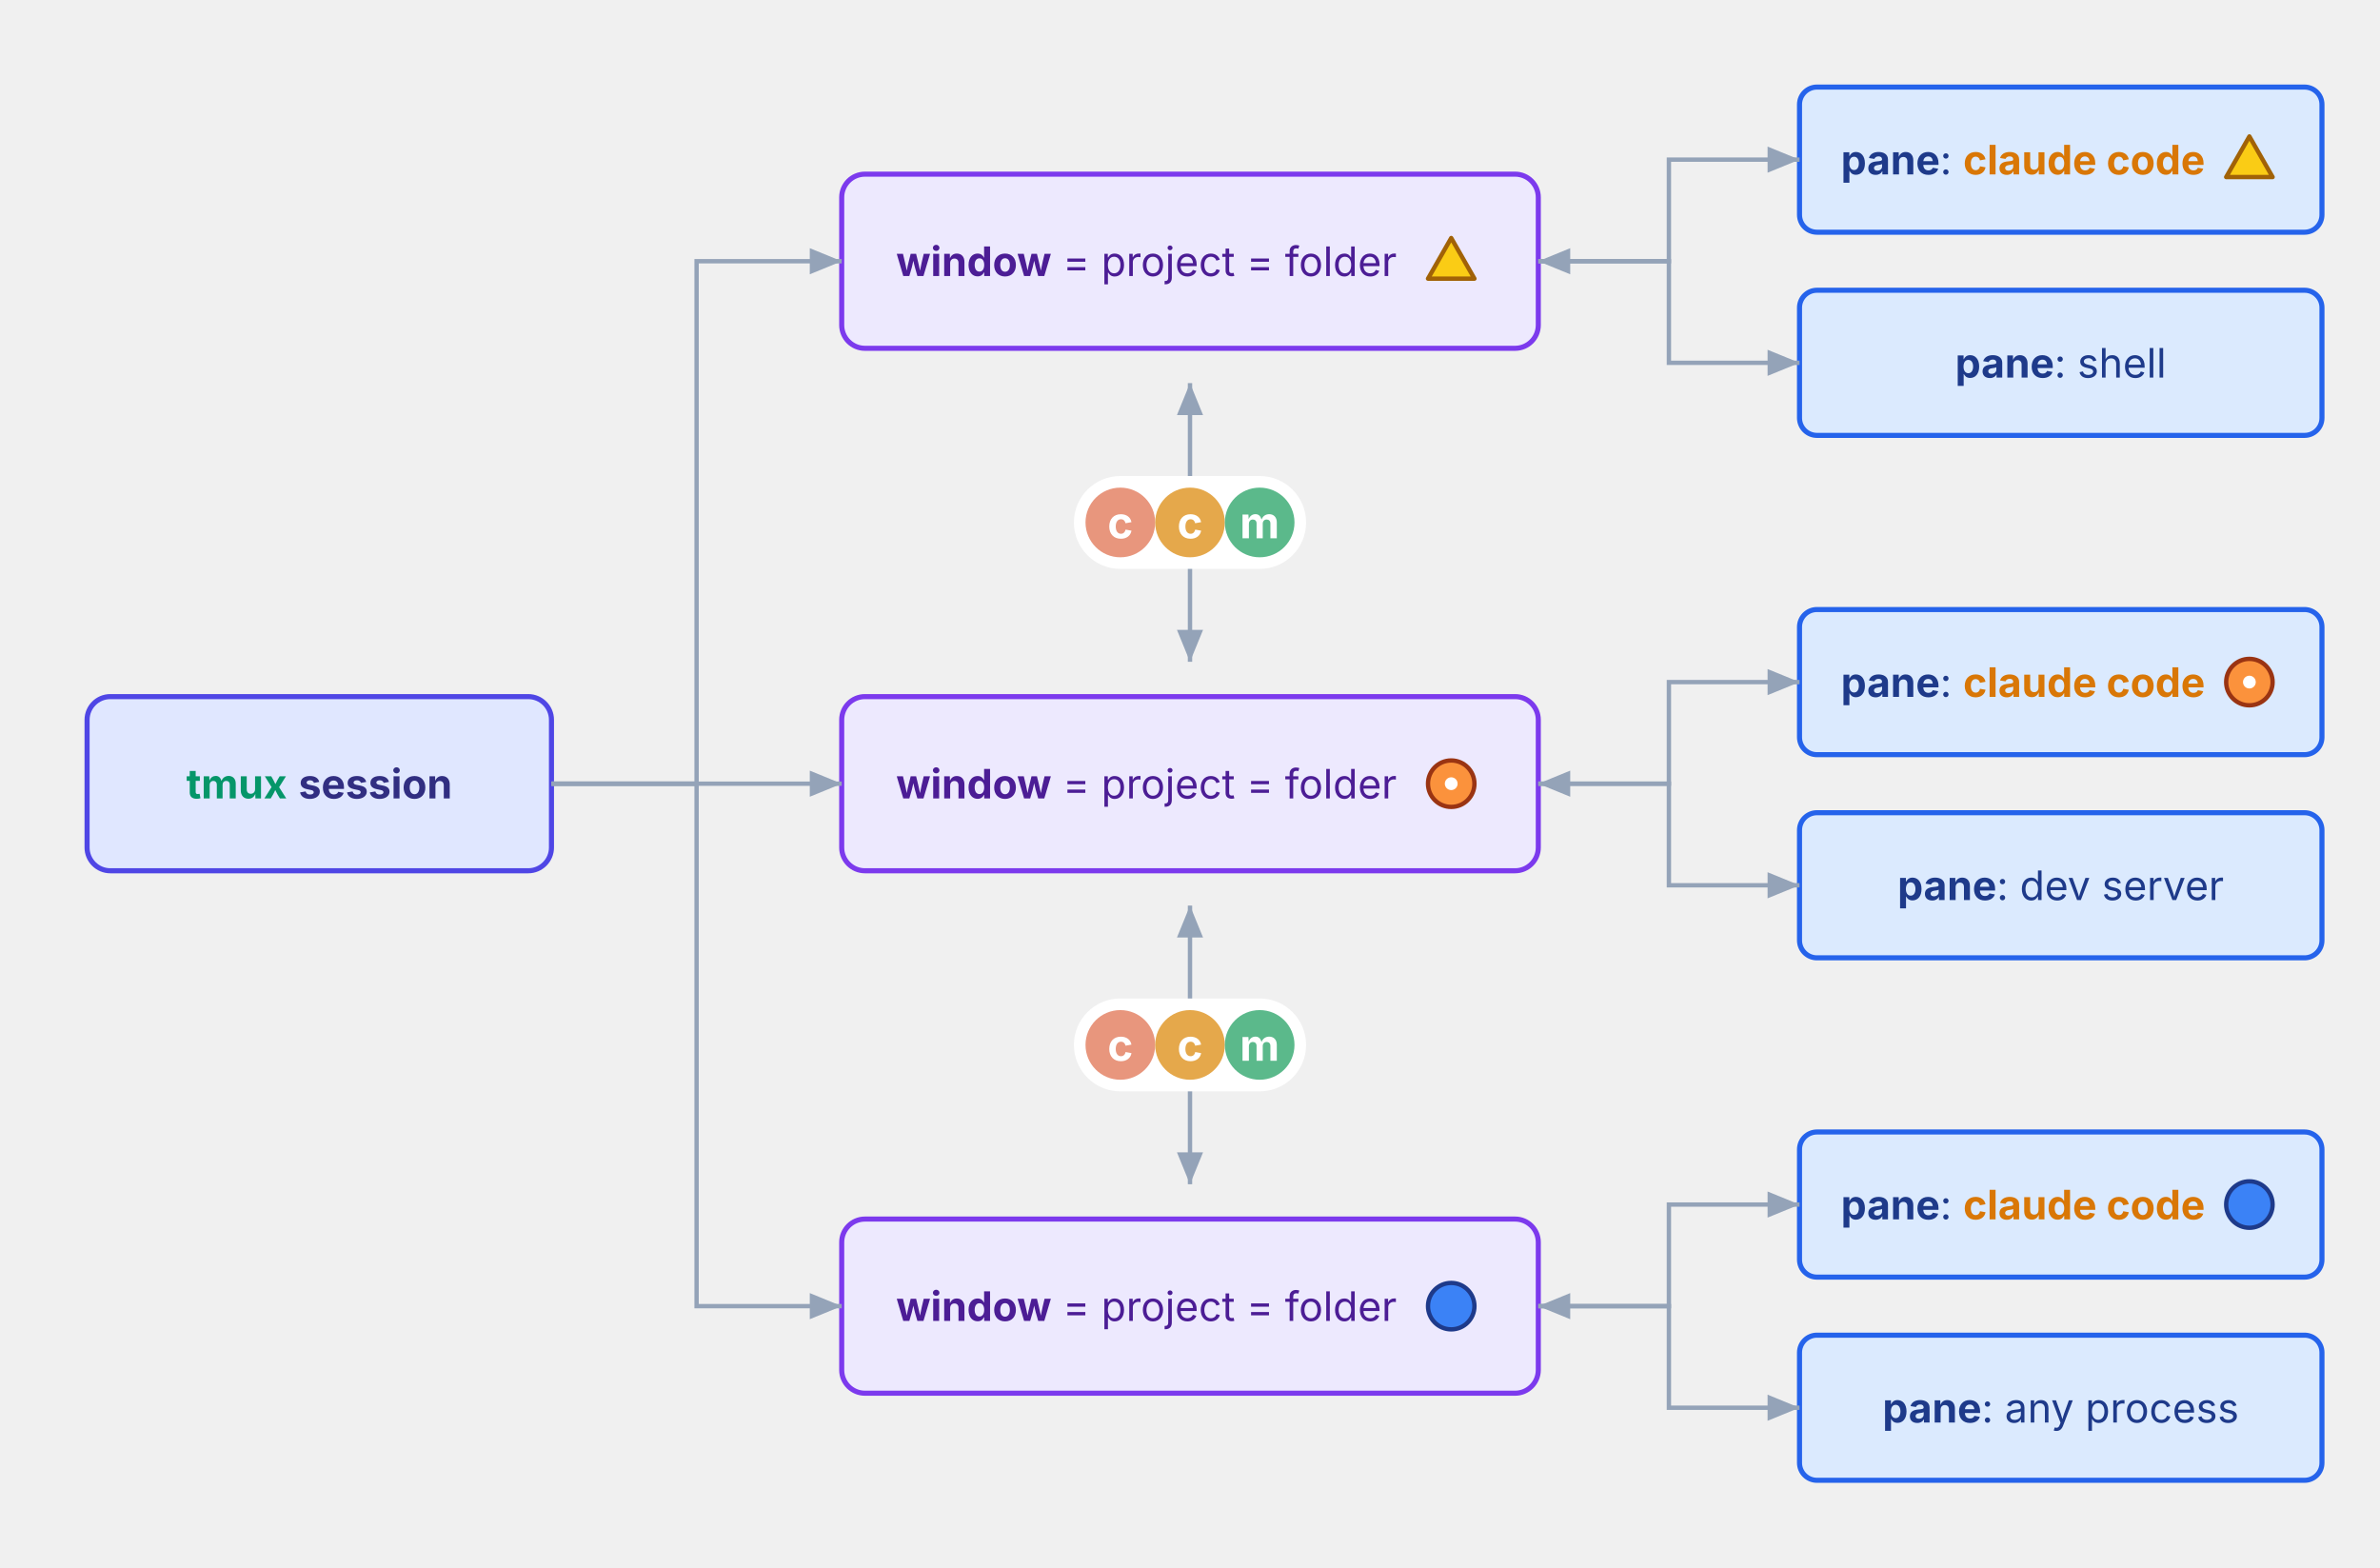
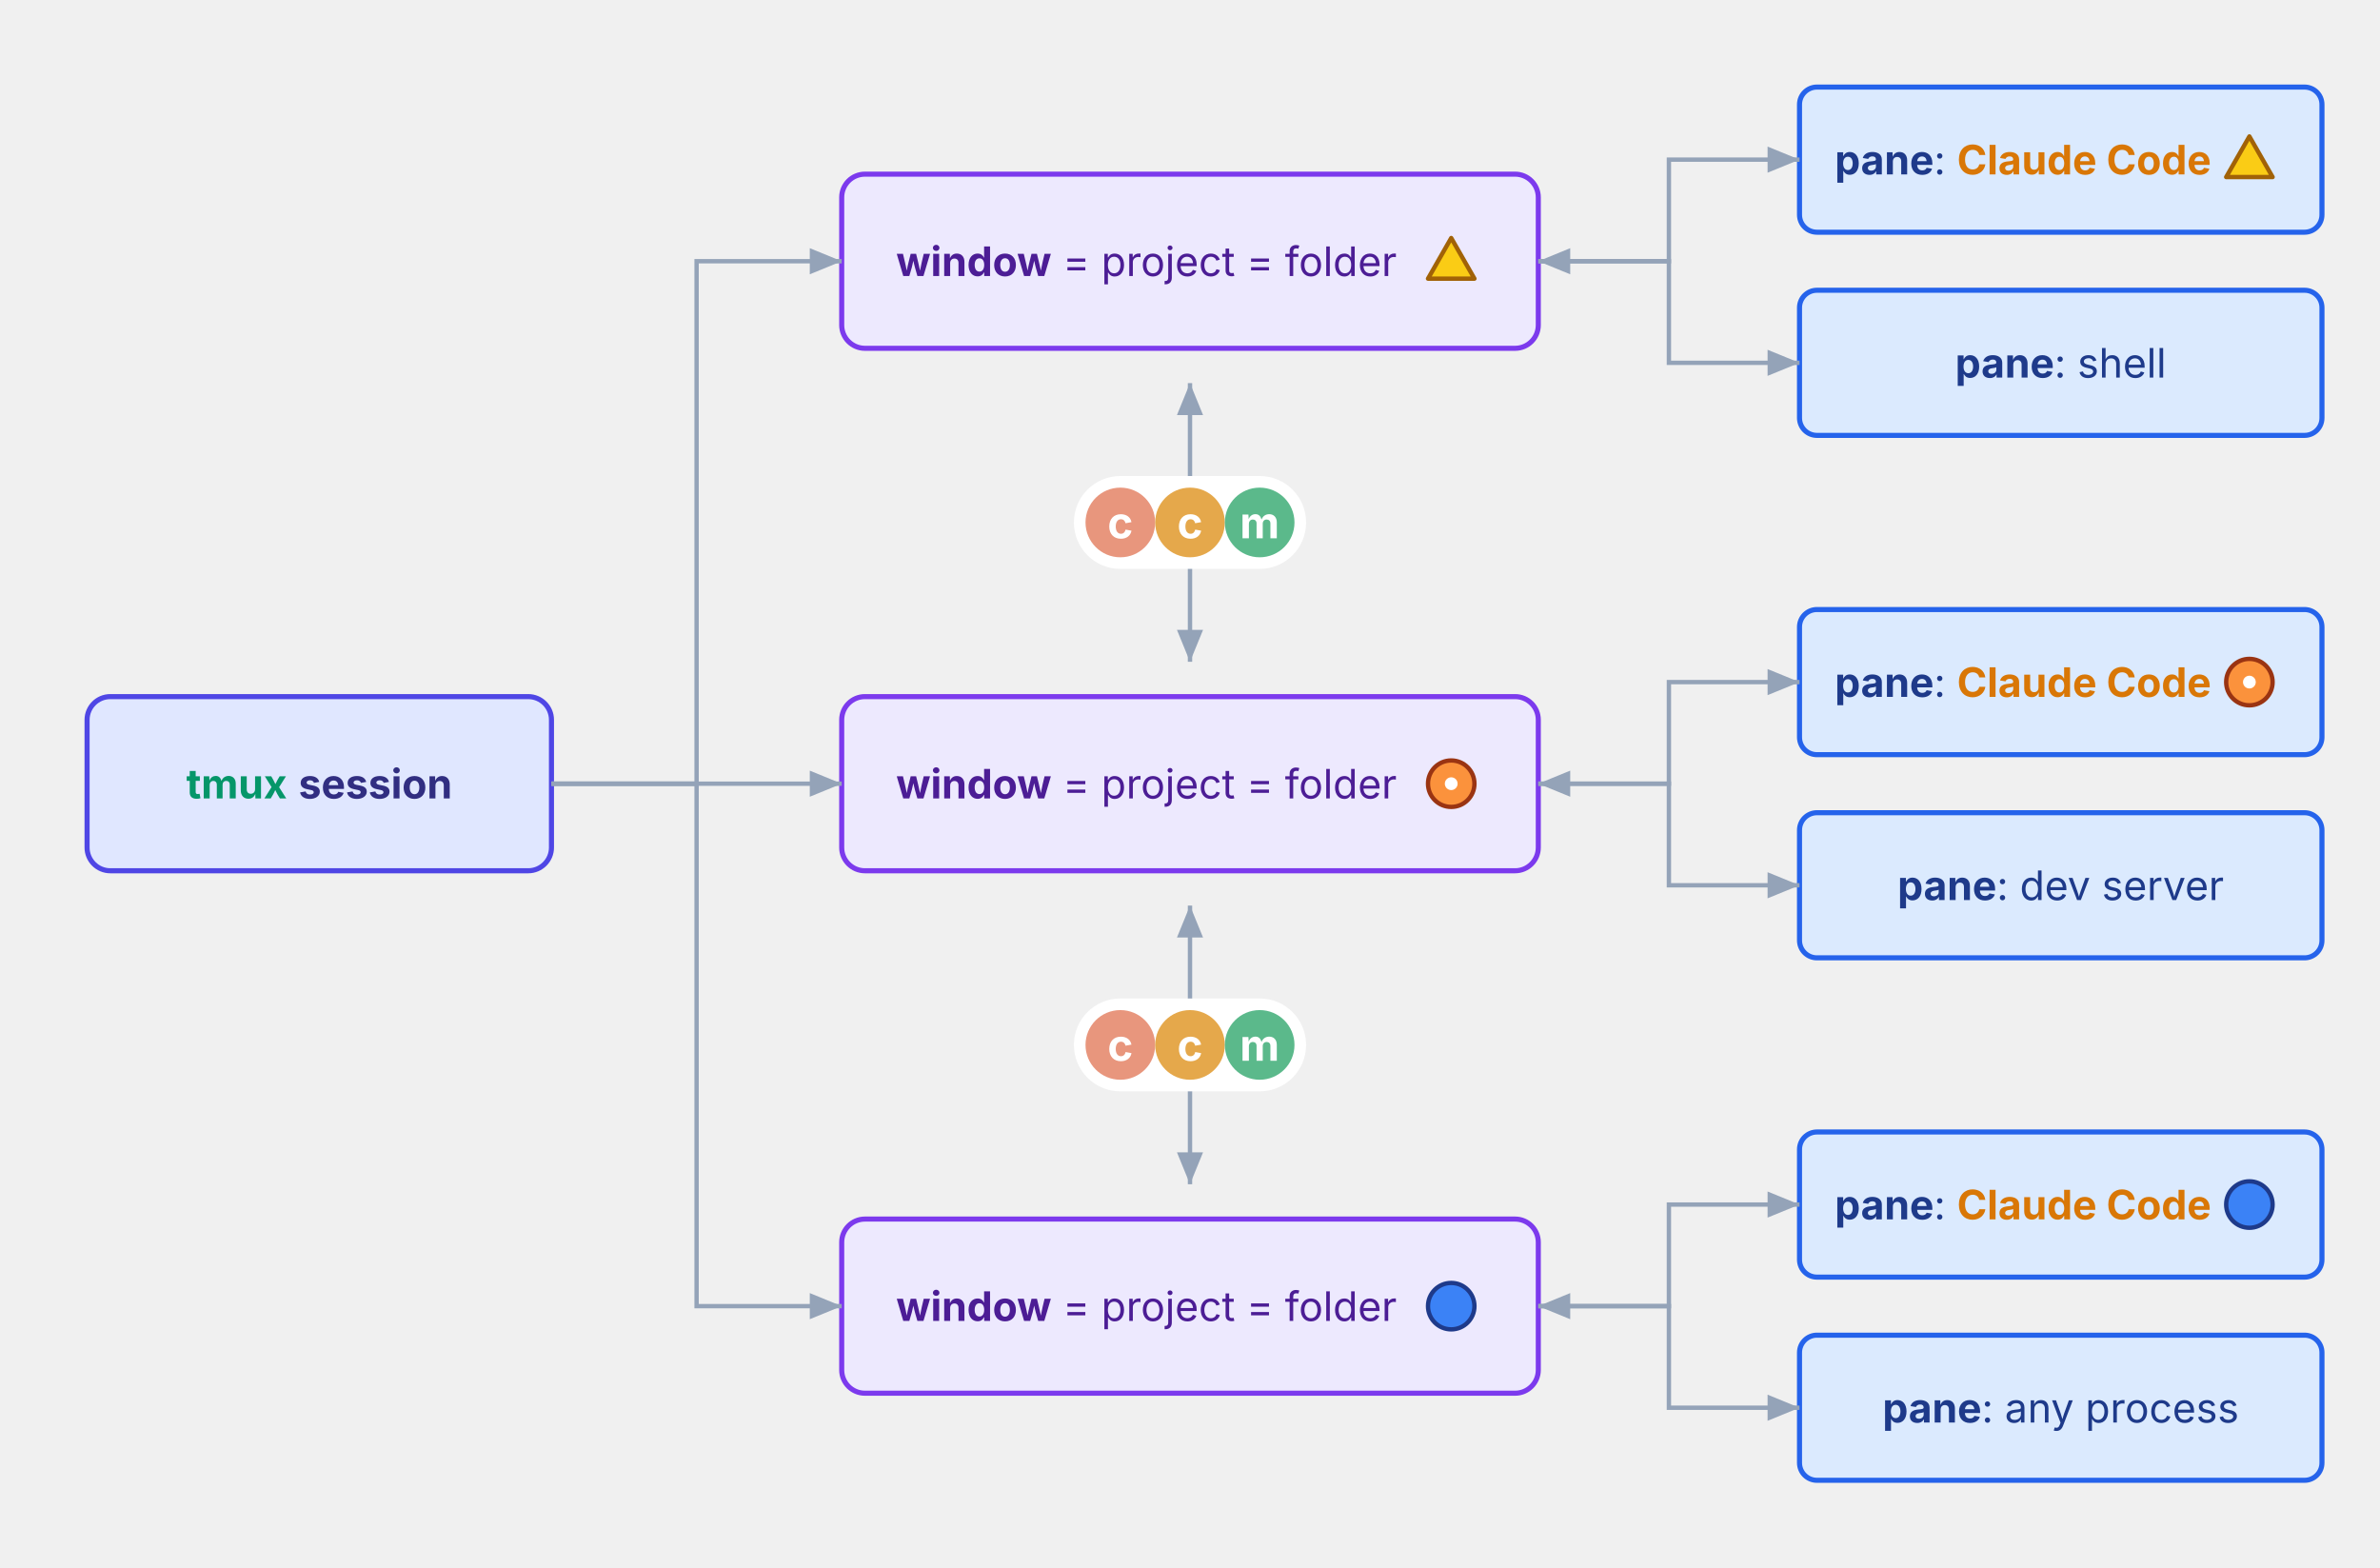
<svg xmlns="http://www.w3.org/2000/svg" viewBox="0 0 820 540" font-family="-apple-system, BlinkMacSystemFont, 'Segoe UI', system-ui, sans-serif" role="img" aria-labelledby="title desc">
  <defs>
    <marker id="arrow" viewBox="0 0 11 9" markerWidth="11" markerHeight="9" refX="11" refY="4.5" orient="auto" markerUnits="userSpaceOnUse">
      <path d="M0,0 L11,4.5 L0,9 z" class="marker-fill" />
    </marker>
    <marker id="bi-arrow" viewBox="0 0 11 9" markerWidth="11" markerHeight="9" refX="11" refY="4.5" orient="auto-start-reverse" markerUnits="userSpaceOnUse">
      <path d="M0,0 L11,4.5 L0,9 z" class="marker-fill" />
    </marker>
    <symbol id="badge-permit" overflow="visible">
      <path d="M0,-8 L8,6 L-8,6 z" class="badge-permit-fill" />
      <path d="M0,-8 L8,6 L-8,6 z" class="badge-permit-stroke" stroke-linejoin="round" />
    </symbol>
    <symbol id="badge-busy" overflow="visible">
      <circle cx="0" cy="0" r="8" class="badge-busy-fill" />
      <circle cx="0" cy="0" r="8" class="badge-busy-stroke" />
      <circle cx="0" cy="0" r="2.2" class="badge-busy-inner" />
    </symbol>
    <symbol id="badge-idle" overflow="visible">
      <circle cx="0" cy="0" r="8" class="badge-idle-fill" />
      <circle cx="0" cy="0" r="8" class="badge-idle-stroke" />
    </symbol>
  </defs>
  <style>
    /*
      Harmonised palette — single cool-blue family with one warm-cool accent:

      All three layers belong to the indigo/violet/blue analogous group,
      varying hue subtly while keeping the same visual weight (Tailwind's
      `-100` fill / `-600` stroke / `-900` text). This puts pane back in
      the family — previously slate read as a neutral gray and floated
      against the colored session/window.

-       `claude code` is highlighted in teal — it shares the cool family
+       `Claude Code` is highlighted in teal — it shares the cool family
      so the chart stays unified, but the green-cyan shift makes it pop
      out from the surrounding indigo/violet/blue without breaking
      harmony (an orange or pink would have felt like an interruption).
    */
    .session-box  { fill: #e0e7ff; stroke: #4f46e5; stroke-width: 1.75; }  /* indigo */
    .session-text { fill: #312e81; font-size: 14px; }
    .window-box   { fill: #ede9fe; stroke: #7c3aed; stroke-width: 1.75; }  /* violet */
    .window-text  { fill: #4c1d95; font-size: 14px; }
    .pane-box     { fill: #dbeafe; stroke: #2563eb; stroke-width: 1.75; }  /* blue */
    .pane-text    { fill: #1e3a8a; font-size: 14px; }
    .edge         { stroke: #94a3b8; stroke-width: 1.5; fill: none; }
    .marker-fill  { fill: #94a3b8; }

    /* Dark-mode override: the medium-gray arrow color reads fine on a white
       page but dims into the page background on GitHub's dark theme. Lift
       the arrow strokes / marker fills to a brighter slate so the
       relationships stay visible. Box fills/strokes stay as-is (light pastel
       cards remain a deliberate contrast against the dark page bg). */
    @media (prefers-color-scheme: dark) {
      .edge        { stroke: #cbd5e1; }
      .ccm-arrow   { stroke: #cbd5e1; }
      .marker-fill { fill: #cbd5e1; }
    }
    .accent-tmux   { fill: #059669; font-weight: 700; }                    /* emerald — tmux brand */
-     .accent-claude { fill: #d97706; font-weight: 700; }                    /* amber — claude code */
+     .accent-claude { fill: #d97706; font-weight: 700; }                    /* amber — Claude Code */
    .term          { font-weight: 700; }
    .ccm-arrow     { stroke: #94a3b8; stroke-width: 1.5; fill: none; }    /* match `.edge` style */
    /* Mini ccm logo overlay (matches assets/logo-light.svg style):
       each letter sits on its own filled circle in the brand colors,
       white text on top — same visual idiom as the project logo. */
    .ccm-mini-bg   { fill: #ffffff; }
    .ccm-c1-dot    { fill: #E8967D; }                                     /* coral — BUSY in logo */
    .ccm-c2-dot    { fill: #E5A84B; }                                     /* amber — PERMIT in logo */
    .ccm-m-dot     { fill: #5BB98B; }                                     /* green — IDLE in logo */
    .ccm-mini-letter { fill: #ffffff; font-weight: 700; font-size: 15px; }
    /* State badges (PERMIT/BUSY/IDLE/SHELL) — rendered as SVG shapes rather
       than Unicode characters so contrast stays high on any light background.
       Each badge has a saturated fill + a darker stroke for definition.
       PERMIT specifically gets a filled triangle (warning shape) so the
       inherent low-luminance issue of yellow text on a light pane/window
       background is replaced by a solid colored region the eye reads instantly. */
    .badge-permit-fill   { fill: #facc15; }                                /* yellow-400 */
    .badge-permit-stroke { stroke: #a16207; stroke-width: 1.5; fill: none; } /* yellow-700 */
    .badge-busy-fill     { fill: #fb923c; }                                /* orange-400 */
    .badge-busy-stroke   { stroke: #9a3412; stroke-width: 1.5; fill: none; } /* orange-800 */
    .badge-busy-inner    { fill: #ffffff; }
    .badge-idle-fill     { fill: #3b82f6; }                                /* blue-500 */
    .badge-idle-stroke   { stroke: #1e3a8a; stroke-width: 1.5; fill: none; } /* blue-900 */
  </style>
  <rect class="session-box" x="30" y="240" width="160" height="60" rx="8" />
  <text class="session-text" x="110" y="270" text-anchor="middle" dominant-baseline="central">
    <tspan class="accent-tmux">tmux</tspan>
    <tspan class="term">session</tspan>
  </text>
  <rect class="window-box" x="290" y="60" width="240" height="60" rx="8" />
  <text class="window-text" x="395" y="90" text-anchor="middle" dominant-baseline="central">
    <tspan class="term">window</tspan> = project = folder</text>
  <rect class="window-box" x="290" y="240" width="240" height="60" rx="8" />
  <text class="window-text" x="395" y="270" text-anchor="middle" dominant-baseline="central">
    <tspan class="term">window</tspan> = project = folder</text>
  <rect class="window-box" x="290" y="420" width="240" height="60" rx="8" />
  <text class="window-text" x="395" y="450" text-anchor="middle" dominant-baseline="central">
    <tspan class="term">window</tspan> = project = folder</text>
  <rect class="pane-box" x="620" y="30" width="180" height="50" rx="6" />
  <text class="pane-text" x="697" y="55" text-anchor="middle" dominant-baseline="central">
-     <tspan class="term">pane</tspan>: <tspan class="accent-claude">claude code</tspan>
+     <tspan class="term">pane</tspan>: <tspan class="accent-claude">Claude Code</tspan>
  </text>
  <rect class="pane-box" x="620" y="100" width="180" height="50" rx="6" />
  <text class="pane-text" x="710" y="125" text-anchor="middle" dominant-baseline="central">
    <tspan class="term">pane</tspan>: shell</text>
  <rect class="pane-box" x="620" y="210" width="180" height="50" rx="6" />
  <text class="pane-text" x="697" y="235" text-anchor="middle" dominant-baseline="central">
-     <tspan class="term">pane</tspan>: <tspan class="accent-claude">claude code</tspan>
+     <tspan class="term">pane</tspan>: <tspan class="accent-claude">Claude Code</tspan>
  </text>
  <rect class="pane-box" x="620" y="280" width="180" height="50" rx="6" />
  <text class="pane-text" x="710" y="305" text-anchor="middle" dominant-baseline="central">
    <tspan class="term">pane</tspan>: dev server</text>
  <rect class="pane-box" x="620" y="390" width="180" height="50" rx="6" />
  <text class="pane-text" x="697" y="415" text-anchor="middle" dominant-baseline="central">
-     <tspan class="term">pane</tspan>: <tspan class="accent-claude">claude code</tspan>
+     <tspan class="term">pane</tspan>: <tspan class="accent-claude">Claude Code</tspan>
  </text>
  <rect class="pane-box" x="620" y="460" width="180" height="50" rx="6" />
  <text class="pane-text" x="710" y="485" text-anchor="middle" dominant-baseline="central">
    <tspan class="term">pane</tspan>: any process</text>
  <polyline class="edge" points="190,270 240,270 240,90  290,90" marker-end="url(#arrow)" />
  <polyline class="edge" points="190,270 290,270" marker-end="url(#arrow)" />
  <polyline class="edge" points="190,270 240,270 240,450 290,450" marker-end="url(#arrow)" />
  <polyline class="edge" points="530,90  575,90  575,55  620,55" marker-start="url(#bi-arrow)" marker-end="url(#arrow)" />
  <polyline class="edge" points="530,90  575,90  575,125 620,125" marker-end="url(#arrow)" />
  <polyline class="edge" points="530,270 575,270 575,235 620,235" marker-start="url(#bi-arrow)" marker-end="url(#arrow)" />
  <polyline class="edge" points="530,270 575,270 575,305 620,305" marker-end="url(#arrow)" />
  <polyline class="edge" points="530,450 575,450 575,415 620,415" marker-start="url(#bi-arrow)" marker-end="url(#arrow)" />
  <polyline class="edge" points="530,450 575,450 575,485 620,485" marker-end="url(#arrow)" />
  <use href="#badge-permit" x="500" y="90" />
  <use href="#badge-busy" x="500" y="270" />
  <use href="#badge-idle" x="500" y="450" />
  <use href="#badge-permit" x="775" y="55" />
  <use href="#badge-busy" x="775" y="235" />
  <use href="#badge-idle" x="775" y="415" />
  <line class="ccm-arrow" x1="410" y1="132" x2="410" y2="228" marker-start="url(#bi-arrow)" marker-end="url(#bi-arrow)" />
  <line class="ccm-arrow" x1="410" y1="312" x2="410" y2="408" marker-start="url(#bi-arrow)" marker-end="url(#bi-arrow)" />
  <rect class="ccm-mini-bg" x="370" y="164" width="80" height="32" rx="16" />
  <circle class="ccm-c1-dot" cx="386" cy="180" r="12" />
  <circle class="ccm-c2-dot" cx="410" cy="180" r="12" />
  <circle class="ccm-m-dot" cx="434" cy="180" r="12" />
  <text class="ccm-mini-letter" x="386" y="180" text-anchor="middle" dominant-baseline="central">c</text>
  <text class="ccm-mini-letter" x="410" y="180" text-anchor="middle" dominant-baseline="central">c</text>
  <text class="ccm-mini-letter" x="434" y="180" text-anchor="middle" dominant-baseline="central">m</text>
  <rect class="ccm-mini-bg" x="370" y="344" width="80" height="32" rx="16" />
  <circle class="ccm-c1-dot" cx="386" cy="360" r="12" />
  <circle class="ccm-c2-dot" cx="410" cy="360" r="12" />
  <circle class="ccm-m-dot" cx="434" cy="360" r="12" />
  <text class="ccm-mini-letter" x="386" y="360" text-anchor="middle" dominant-baseline="central">c</text>
  <text class="ccm-mini-letter" x="410" y="360" text-anchor="middle" dominant-baseline="central">c</text>
  <text class="ccm-mini-letter" x="434" y="360" text-anchor="middle" dominant-baseline="central">m</text>
</svg>
